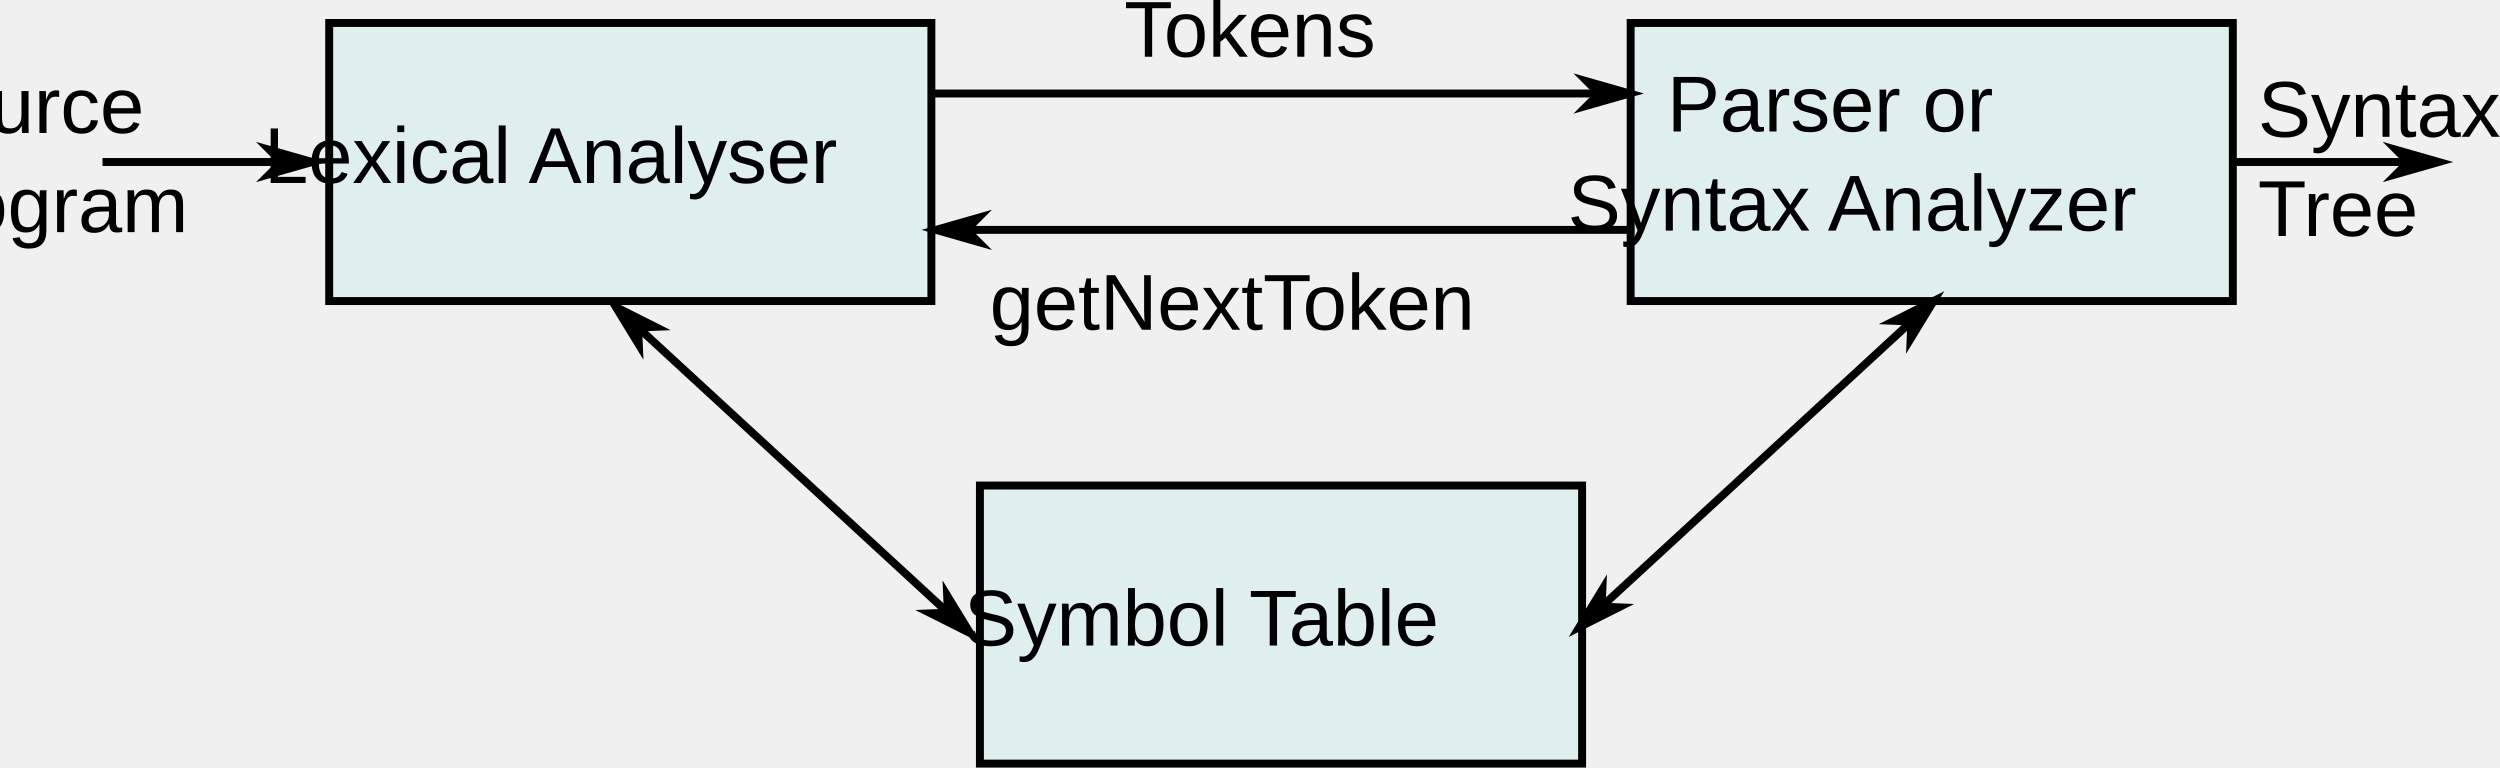
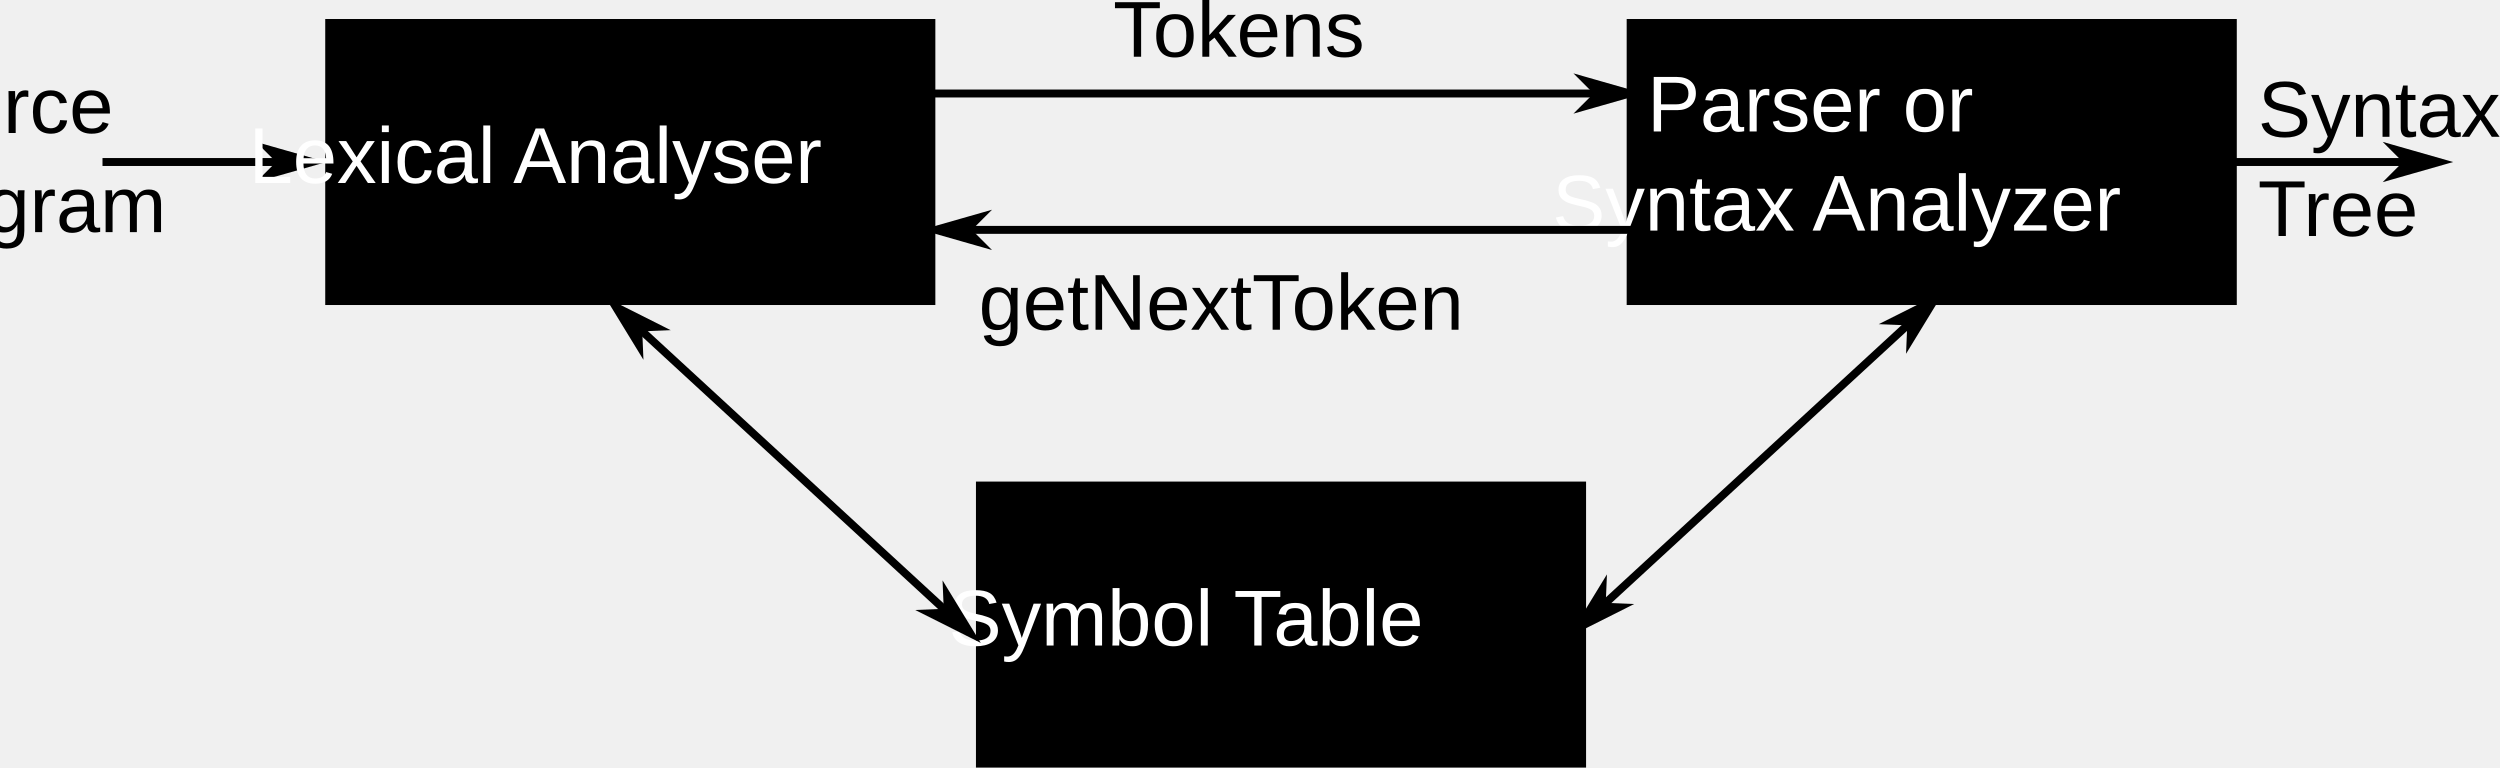
<svg xmlns="http://www.w3.org/2000/svg" width="315.181" height="96.771" id="svg2" version="1.1">
  <defs id="defs4">
    <marker orient="auto" refY="0" refX="0" id="Arrow1Mstart" style="overflow:visible">
      <path id="path4001" d="M 0,0 5,-5 -12.5,0 5,5 0,0 z" style="fill-rule:evenodd;stroke:#000000;stroke-width:1pt" transform="matrix(0.4,0,0,0.4,4,0)" />
    </marker>
    <marker orient="auto" refY="0" refX="0" id="Arrow1Mend" style="overflow:visible">
      <path id="path3833" d="M 0,0 5,-5 -12.5,0 5,5 0,0 z" style="fill-rule:evenodd;stroke:#000000;stroke-width:1pt" transform="matrix(-0.4,0,0,-0.4,-4,0)" />
    </marker>
  </defs>
  <g id="layer1" transform="translate(5.098122,-477.5089)">
    <path style="fill:none;stroke:#000000;stroke-width:1px;stroke-linecap:butt;stroke-linejoin:miter;stroke-opacity:1;marker-end:url(#Arrow1Mend)" d="m 7.824,497.934 26.264,0" id="path3015" />
    <g id="g3761" transform="translate(0.4205933,-6.079936)">
-       <rect y="486.485" x="35.984" height="35.058" width="75.919" id="rect2985" style="color:#000000;fill:#dfefed;fill-opacity:1;fill-rule:nonzero;stroke:#000000;stroke-width:1;stroke-miterlimit:4;stroke-opacity:1;stroke-dasharray:none;marker:none;visibility:visible;display:inline;overflow:visible;enable-background:accumulate" />
-       <text id="text3755" y="506.66" x="73.631" style="font-size:10px;font-style:normal;font-variant:normal;font-weight:normal;font-stretch:normal;text-align:center;line-height:125%;letter-spacing:0px;word-spacing:0px;text-anchor:middle;fill:#000000;fill-opacity:1;stroke:none;font-family:Arial;-inkscape-font-specification:Arial" xml:space="preserve">
-         <tspan y="506.66" x="73.631" id="tspan2996">Lexical Analyser</tspan>
+       <rect y="486.485" x="35.984" height="35.058" width="75.919" id="rect2985" style="color:#000000;fill:#000000;fill-opacity:1;fill-rule:nonzero;stroke:#000000;stroke-width:1;stroke-miterlimit:4;stroke-opacity:1;stroke-dasharray:none;marker:none;visibility:visible;display:inline;overflow:visible;enable-background:accumulate" />
+       <text id="text3755" y="506.66" x="73.631" style="font-style:normal;font-variant:normal;font-weight:normal;font-stretch:normal;line-height:0%;font-family:Arial;-inkscape-font-specification:Arial;text-align:center;letter-spacing:0px;word-spacing:0px;text-anchor:middle;fill:#ffffff;fill-opacity:1;stroke:none;" xml:space="preserve">
+         <tspan y="506.66" x="73.631" id="tspan2996" style="font-size:10px;line-height:1.25;fill:#ffffff;">Lexical Analyser</tspan>
      </text>
    </g>
-     <text xml:space="preserve" style="font-size:10px;font-style:normal;font-variant:normal;font-weight:normal;font-stretch:normal;text-align:end;line-height:125%;letter-spacing:0px;word-spacing:0px;text-anchor:end;fill:#000000;fill-opacity:1;stroke:none;font-family:Arial;-inkscape-font-specification:Arial" x="32.529" y="494.272" id="text3005">
-       <tspan id="tspan3007" x="32.529" y="494.272">Source</tspan>
-       <tspan x="32.529" y="506.772" id="tspan3040">Program</tspan>
+     <text xml:space="preserve" style="font-style:normal;font-variant:normal;font-weight:normal;font-stretch:normal;line-height:0%;font-family:Arial;-inkscape-font-specification:Arial;text-align:end;letter-spacing:0px;word-spacing:0px;text-anchor:end;fill:#000000;fill-opacity:1;stroke:none" x="32.529" y="494.272" id="text3005">
+       <tspan id="tspan3007" x="32.529" y="494.272" style="font-size:10px;line-height:1.25">Source</tspan>
+       <tspan x="32.529" y="506.772" id="tspan3040" style="font-size:10px;line-height:1.25">Program</tspan>
    </text>
-     <text xml:space="preserve" style="font-size:10px;font-style:normal;font-variant:normal;font-weight:normal;font-stretch:normal;text-align:center;line-height:125%;letter-spacing:0px;word-spacing:0px;text-anchor:middle;fill:#000000;fill-opacity:1;stroke:none;font-family:Arial;-inkscape-font-specification:Arial" x="159.427" y="484.667" id="text3009">
-       <tspan id="tspan3011" x="159.427" y="484.667">Tokens</tspan>
+     <text xml:space="preserve" style="font-style:normal;font-variant:normal;font-weight:normal;font-stretch:normal;line-height:0%;font-family:Arial;-inkscape-font-specification:Arial;text-align:center;letter-spacing:0px;word-spacing:0px;text-anchor:middle;fill:#000000;fill-opacity:1;stroke:none" x="159.427" y="484.667" id="text3009">
+       <tspan id="tspan3011" x="159.427" y="484.667" style="font-size:10px;line-height:1.25">Tokens</tspan>
    </text>
    <g id="g3761-5" transform="translate(164.4965,-6.079936)">
-       <rect y="486.485" x="35.984" height="35.058" width="75.919" id="rect2985-0" style="color:#000000;fill:#dfefed;fill-opacity:1;fill-rule:nonzero;stroke:#000000;stroke-width:1;stroke-miterlimit:4;stroke-opacity:1;stroke-dasharray:none;marker:none;visibility:visible;display:inline;overflow:visible;enable-background:accumulate" />
-       <text id="text3755-6" y="500.166" x="73.631" style="font-size:10px;font-style:normal;font-variant:normal;font-weight:normal;font-stretch:normal;text-align:center;line-height:125%;letter-spacing:0px;word-spacing:0px;text-anchor:middle;fill:#000000;fill-opacity:1;stroke:none;font-family:Arial;-inkscape-font-specification:Arial" xml:space="preserve">
-         <tspan y="500.166" x="73.631" id="tspan3014">Parser or</tspan>
-         <tspan y="512.666" x="73.631" id="tspan3018">Syntax Analyzer</tspan>
+       <rect y="486.485" x="35.984" height="35.058" width="75.919" id="rect2985-0" style="color:#000000;fill:#000000;fill-opacity:1;fill-rule:nonzero;stroke:#000000;stroke-width:1;stroke-miterlimit:4;stroke-opacity:1;stroke-dasharray:none;marker:none;visibility:visible;display:inline;overflow:visible;enable-background:accumulate" />
+       <text id="text3755-6" y="500.166" x="73.631" style="font-style:normal;font-variant:normal;font-weight:normal;font-stretch:normal;line-height:0%;font-family:Arial;-inkscape-font-specification:Arial;text-align:center;letter-spacing:0px;word-spacing:0px;text-anchor:middle;fill:#ffffff;fill-opacity:1;stroke:none;" xml:space="preserve">
+         <tspan y="500.166" x="73.631" id="tspan3014" style="font-size:10px;line-height:1.25;fill:#ffffff;">Parser or</tspan>
+         <tspan y="512.666" x="73.631" id="tspan3018" style="font-size:10px;line-height:1.25;fill:#ffffff;">Syntax Analyzer</tspan>
      </text>
    </g>
    <g id="g3761-9" transform="translate(82.45852,52.23753)">
-       <rect y="486.485" x="35.984" height="35.058" width="75.919" id="rect2985-6" style="color:#000000;fill:#dfefed;fill-opacity:1;fill-rule:nonzero;stroke:#000000;stroke-width:1;stroke-miterlimit:4;stroke-opacity:1;stroke-dasharray:none;marker:none;visibility:visible;display:inline;overflow:visible;enable-background:accumulate" />
-       <text id="text3755-5" y="506.66" x="73.631" style="font-size:10px;font-style:normal;font-variant:normal;font-weight:normal;font-stretch:normal;text-align:center;line-height:125%;letter-spacing:0px;word-spacing:0px;text-anchor:middle;fill:#000000;fill-opacity:1;stroke:none;font-family:Arial;-inkscape-font-specification:Arial" xml:space="preserve">
-         <tspan y="506.66" x="73.631" id="tspan2996-2">Symbol Table</tspan>
+       <rect y="486.485" x="35.984" height="35.058" width="75.919" id="rect2985-6" style="color:#000000;fill:#000000;fill-opacity:1;fill-rule:nonzero;stroke:#000000;stroke-width:1;stroke-miterlimit:4;stroke-opacity:1;stroke-dasharray:none;marker:none;visibility:visible;display:inline;overflow:visible;enable-background:accumulate" />
+       <text id="text3755-5" y="506.66" x="73.631" style="font-style:normal;font-variant:normal;font-weight:normal;font-stretch:normal;line-height:0%;font-family:Arial;-inkscape-font-specification:Arial;text-align:center;letter-spacing:0px;word-spacing:0px;text-anchor:middle;fill:#ffffff;fill-opacity:1;stroke:none;" xml:space="preserve">
+         <tspan y="506.66" x="73.631" id="tspan2996-2" style="font-size:10px;line-height:1.25;fill:#ffffff;">Symbol Table</tspan>
      </text>
    </g>
-     <text xml:space="preserve" style="font-size:10px;font-style:normal;font-variant:normal;font-weight:normal;font-stretch:normal;text-align:start;line-height:125%;letter-spacing:0px;word-spacing:0px;text-anchor:start;fill:#000000;fill-opacity:1;stroke:none;font-family:Arial;-inkscape-font-specification:Arial" x="279.57" y="494.76" id="text3005-8">
-       <tspan x="279.57" y="494.76" id="tspan3040-9">Syntax</tspan>
-       <tspan x="279.57" y="507.26" id="tspan3068">Tree</tspan>
+     <text xml:space="preserve" style="font-style:normal;font-variant:normal;font-weight:normal;font-stretch:normal;line-height:0%;font-family:Arial;-inkscape-font-specification:Arial;text-align:start;letter-spacing:0px;word-spacing:0px;text-anchor:start;fill:#000000;fill-opacity:1;stroke:none" x="279.57" y="494.76" id="text3005-8">
+       <tspan x="279.57" y="494.76" id="tspan3040-9" style="font-size:10px;line-height:1.25">Syntax</tspan>
+       <tspan x="279.57" y="507.26" id="tspan3068" style="font-size:10px;line-height:1.25">Tree</tspan>
    </text>
-     <text xml:space="preserve" style="font-size:10px;font-style:normal;font-variant:normal;font-weight:normal;font-stretch:normal;text-align:center;line-height:125%;letter-spacing:0px;word-spacing:0px;text-anchor:middle;fill:#000000;fill-opacity:1;stroke:none;font-family:Arial;-inkscape-font-specification:Arial" x="157.199" y="519.081" id="text3009-5">
-       <tspan id="tspan3011-9" x="157.199" y="519.081">getNextToken</tspan>
+     <text xml:space="preserve" style="font-style:normal;font-variant:normal;font-weight:normal;font-stretch:normal;line-height:0%;font-family:Arial;-inkscape-font-specification:Arial;text-align:center;letter-spacing:0px;word-spacing:0px;text-anchor:middle;fill:#000000;fill-opacity:1;stroke:none" x="157.199" y="519.081" id="text3009-5">
+       <tspan id="tspan3011-9" x="157.199" y="519.081" style="font-size:10px;line-height:1.25">getNextToken</tspan>
    </text>
    <path style="fill:none;stroke:#000000;stroke-width:1px;stroke-linecap:butt;stroke-linejoin:miter;stroke-opacity:1;marker-end:url(#Arrow1Mend)" d="m 275.946,497.934 26.264,0" id="path3015-9" />
    <path style="fill:none;stroke:#000000;stroke-width:1px;stroke-linecap:butt;stroke-linejoin:miter;stroke-opacity:1;marker-end:url(#Arrow1Mend)" d="m 112.301,489.297 87.883,0" id="path3015-9-9" />
    <path style="fill:none;stroke:#000000;stroke-width:1px;stroke-linecap:butt;stroke-linejoin:miter;stroke-opacity:1;marker-end:url(#Arrow1Mend)" d="m 200.934,506.49 -87.883,0" id="path3015-9-9-5" />
    <path style="fill:none;stroke:#000000;stroke-width:1px;stroke-linecap:butt;stroke-linejoin:miter;stroke-opacity:1;marker-start:url(#Arrow1Mstart);marker-end:url(#Arrow1Mend)" d="m 194.124,556.472 44.447,-40.911" id="path3015-9-7" />
    <path style="fill:none;stroke:#000000;stroke-width:1px;stroke-linecap:butt;stroke-linejoin:miter;stroke-opacity:1;marker-start:url(#Arrow1Mstart);marker-end:url(#Arrow1Mend)" d="M 117.1,557.23 72.653,516.319" id="path3015-9-7-3" />
  </g>
</svg>
